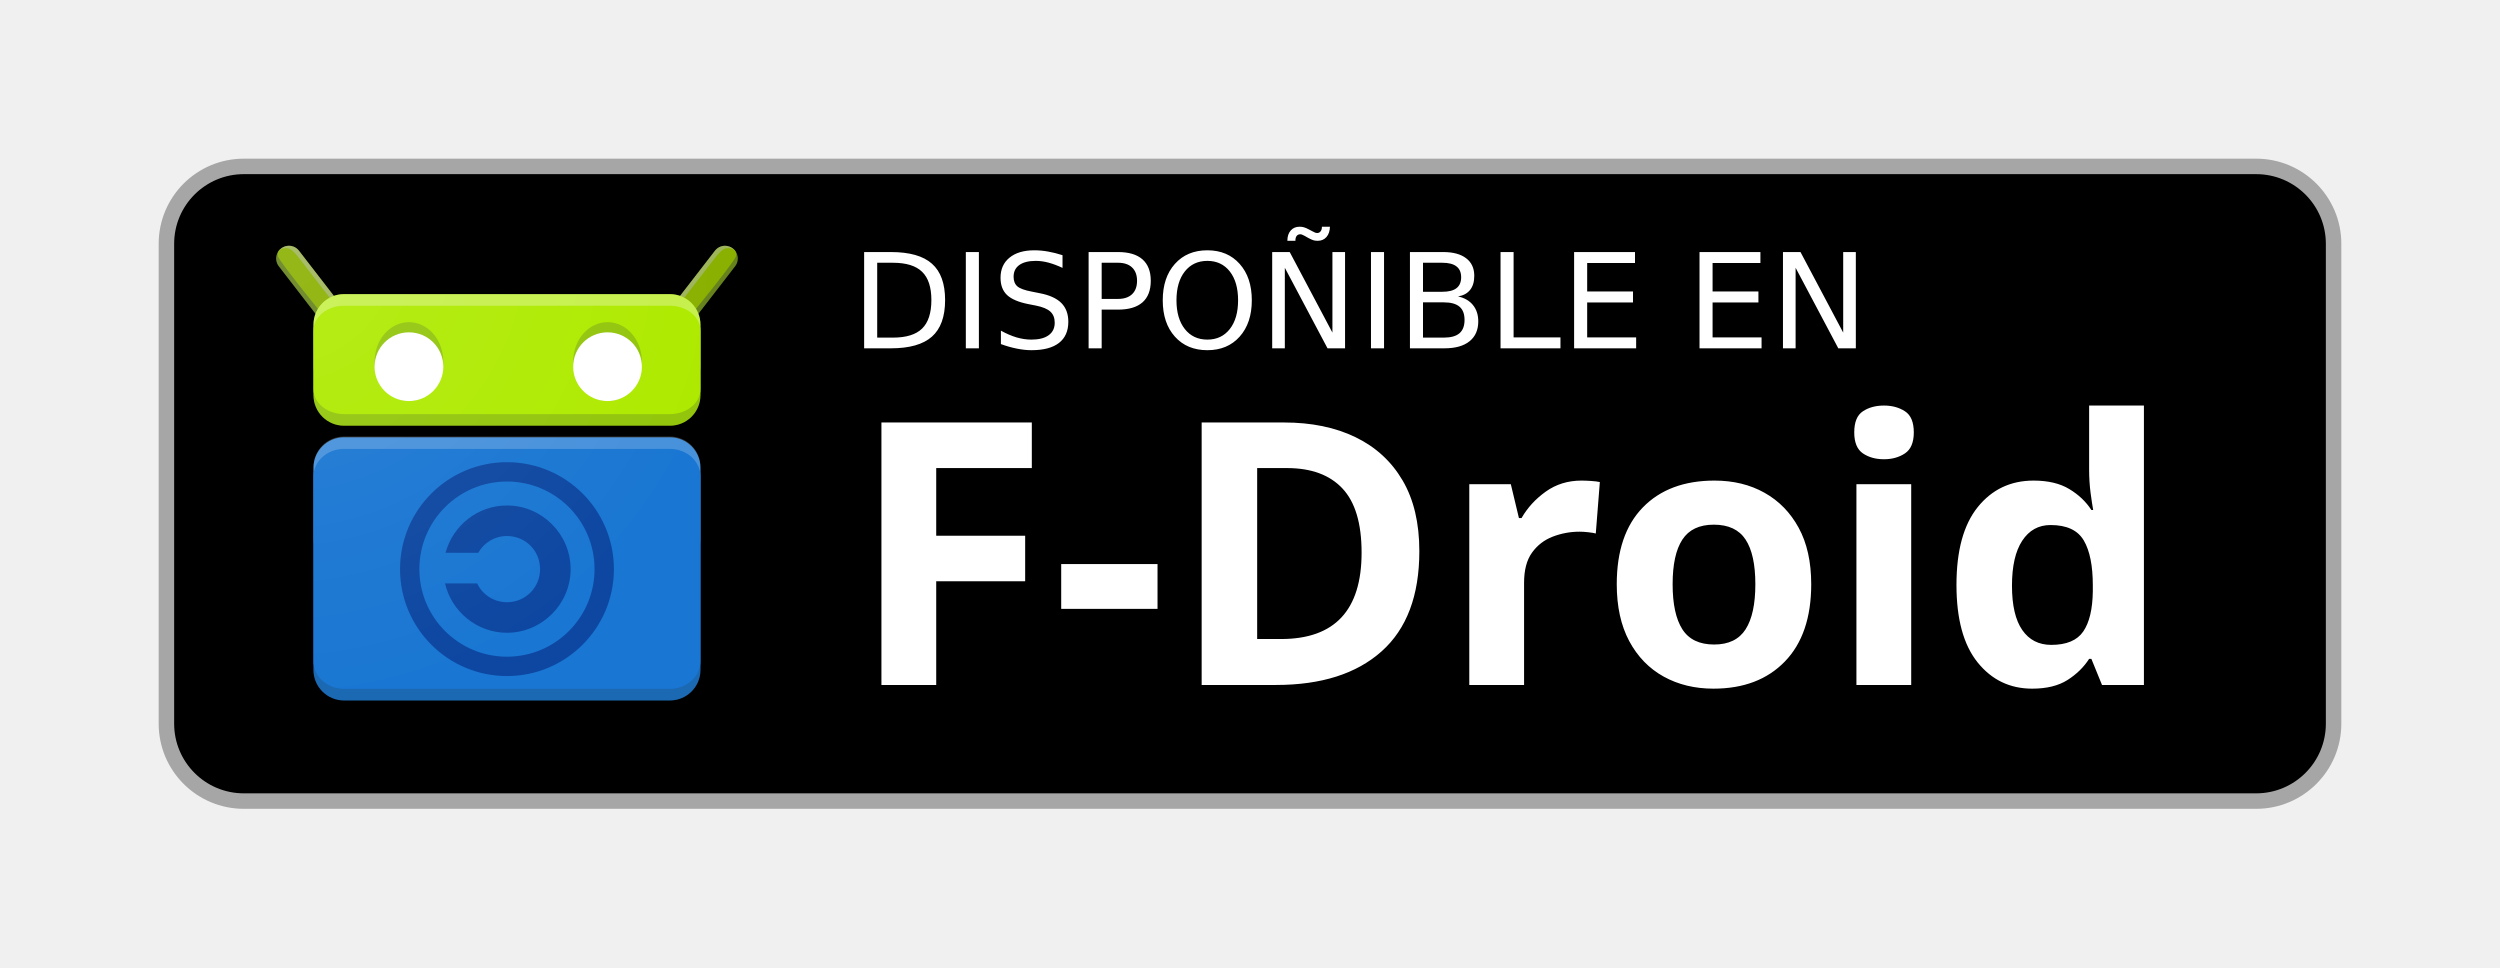
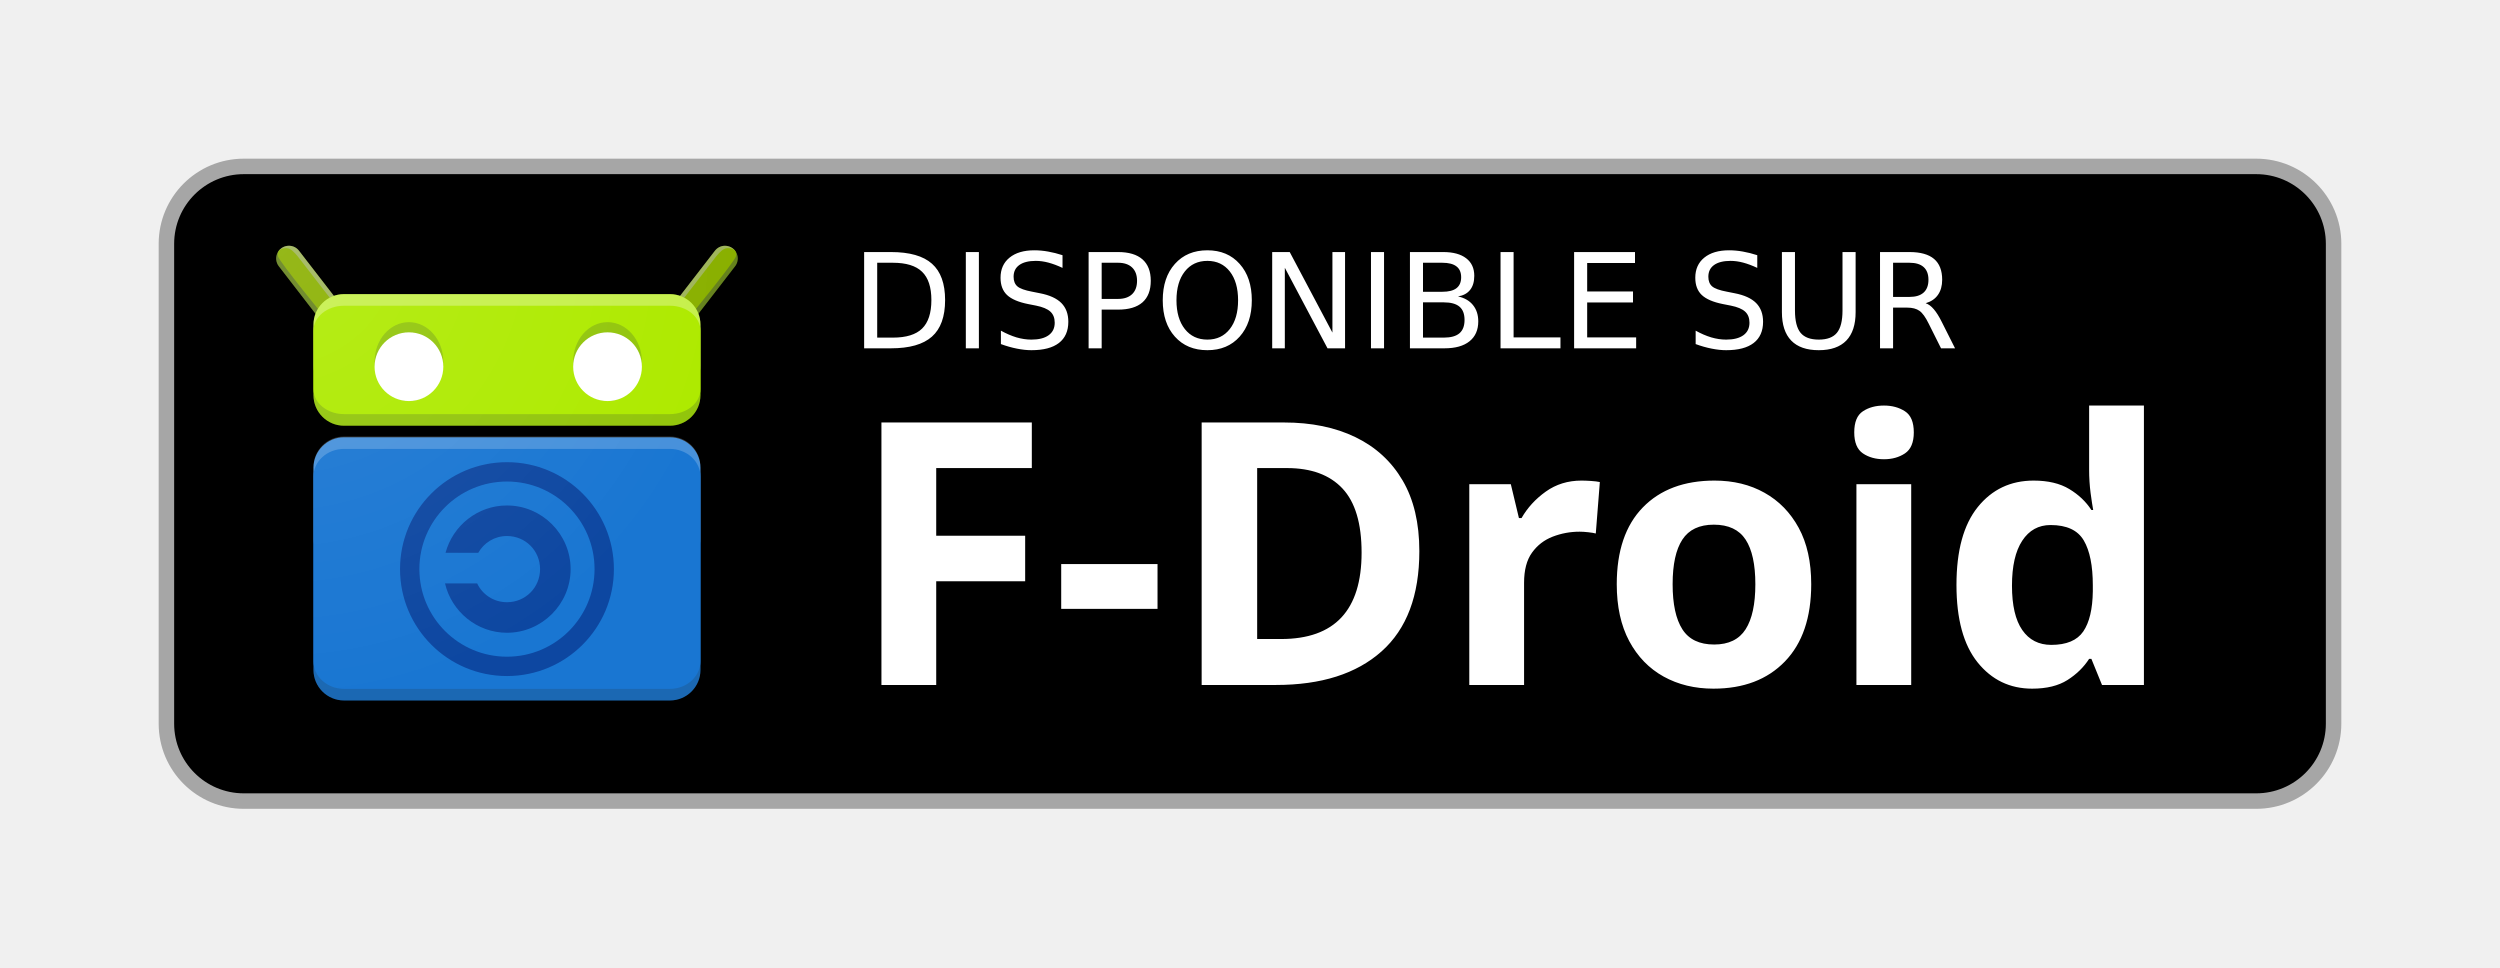
<svg xmlns="http://www.w3.org/2000/svg" xmlns:xlink="http://www.w3.org/1999/xlink" width="646" height="250" id="svg8502" version="1.1">
  <defs id="defs8504">
    <linearGradient id="linearGradient4392">
      <stop style="stop-color:#ffffff;stop-opacity:0.098" offset="0" id="stop4394" />
      <stop style="stop-color:#ffffff;stop-opacity:0" offset="1" id="stop4396" />
    </linearGradient>
    <radialGradient xlink:href="#linearGradient4392" id="radialGradient4398" cx="113" cy="-12.89" fx="113" fy="-12.89" r="59.662" gradientTransform="matrix(-4.3416142e-8,1.961051,-1.977812,2.8493899e-8,254.5069,78.76343)" gradientUnits="userSpaceOnUse" />
  </defs>
  <g id="layer1" transform="translate(-289,-312.3622)">
    <rect style="color:#000000;display:inline;overflow:visible;visibility:visible;fill:#000000;fill-opacity:1;fill-rule:nonzero;stroke:#a6a6a6;stroke-width:4;stroke-miterlimit:4;stroke-dasharray:none;stroke-opacity:1;marker:none;enable-background:accumulate" id="rect3007" width="560" height="164" x="332" y="355.362" rx="20" ry="20" />
    <text id="text3013" y="402.367" x="508.951" style="color:#000000;font-style:normal;font-variant:normal;font-weight:normal;font-stretch:normal;font-size:12.395px;line-height:100%;font-family:'DejaVu Sans';-inkscape-font-specification:'DejaVu Sans';letter-spacing:0px;word-spacing:0px;display:inline;overflow:visible;visibility:visible;fill:#ffffff;fill-opacity:1;fill-rule:nonzero;stroke:none;stroke-width:1px;marker:none;enable-background:accumulate" xml:space="preserve">
-       <tspan y="402.367" x="508.951" id="tspan3015" style="font-style:normal;font-variant:normal;font-weight:normal;font-stretch:normal;font-size:34.125px;font-family:'DejaVu Sans';-inkscape-font-specification:'DejaVu Sans'">DISPOÑIBLE EN</tspan>
+       <tspan y="402.367" x="508.951" id="tspan3015" style="font-style:normal;font-variant:normal;font-weight:normal;font-stretch:normal;font-size:34.125px;font-family:'DejaVu Sans';-inkscape-font-specification:'DejaVu Sans'">DISPONIBLE SUR</tspan>
    </text>
    <text xml:space="preserve" style="color:#000000;font-style:normal;font-variant:normal;font-weight:bold;font-stretch:normal;font-size:29.709px;line-height:100%;font-family:Rokkitt;-inkscape-font-specification:'Rokkitt Bold';text-align:start;letter-spacing:0px;word-spacing:0px;writing-mode:lr-tb;text-anchor:start;display:inline;overflow:visible;visibility:visible;fill:#ffffff;fill-opacity:1;fill-rule:nonzero;stroke:none;stroke-width:1px;marker:none;enable-background:accumulate" x="508.213" y="489.361" id="text5902">
      <tspan id="tspan5904" x="508.213" y="489.361" style="font-style:normal;font-variant:normal;font-weight:bold;font-stretch:normal;font-size:95px;line-height:100%;font-family:'Roboto Slab';-inkscape-font-specification:'Roboto Slab Bold';text-align:start;writing-mode:lr-tb;text-anchor:start;fill:#ffffff;fill-opacity:1">F-Droid</tspan>
    </text>
    <g id="g4400" transform="translate(80.99999,76)">
      <g id="g5012" transform="matrix(2.631588,0,0,2.631575,275.8423,-2346.475)">
        <g transform="matrix(-1,0,0,1,47.99978,0)" id="g4179">
          <path id="path4181" d="m 2.589,1006.862 4.25,5.5" style="fill:#8ab000;fill-opacity:1;fill-rule:evenodd;stroke:#769616;stroke-width:2.5;stroke-linecap:round;stroke-linejoin:miter;stroke-miterlimit:4;stroke-dasharray:none;stroke-opacity:1" />
          <path style="color:#000000;font-style:normal;font-variant:normal;font-weight:normal;font-stretch:normal;font-size:medium;line-height:normal;font-family:sans-serif;text-indent:0;text-align:start;text-decoration:none;text-decoration-line:none;text-decoration-style:solid;text-decoration-color:#000000;letter-spacing:normal;word-spacing:normal;text-transform:none;direction:ltr;block-progression:tb;writing-mode:lr-tb;baseline-shift:baseline;text-anchor:start;white-space:normal;clip-rule:nonzero;display:inline;overflow:visible;visibility:visible;opacity:1;isolation:auto;mix-blend-mode:normal;color-interpolation:sRGB;color-interpolation-filters:linearRGB;solid-color:#000000;solid-opacity:1;fill:#ffffff;fill-opacity:0.298;fill-rule:evenodd;stroke:none;stroke-width:2.5;stroke-linecap:round;stroke-linejoin:miter;stroke-miterlimit:4;stroke-dasharray:none;stroke-dashoffset:0;stroke-opacity:1;color-rendering:auto;image-rendering:auto;shape-rendering:auto;text-rendering:auto;enable-background:accumulate" d="m 2.611,1005.609 c -0.453,0.012 -0.762,0.189 -0.981,0.449 2.027,2.409 2.368,2.792 5.135,6.221 1.02,1.319 2.082,0.637 1.062,-0.682 l -4.25,-5.5 c -0.229,-0.306 -0.585,-0.478 -0.967,-0.488 z" id="path4183" />
          <path style="color:#000000;font-style:normal;font-variant:normal;font-weight:normal;font-stretch:normal;font-size:medium;line-height:normal;font-family:sans-serif;text-indent:0;text-align:start;text-decoration:none;text-decoration-line:none;text-decoration-style:solid;text-decoration-color:#000000;letter-spacing:normal;word-spacing:normal;text-transform:none;direction:ltr;block-progression:tb;writing-mode:lr-tb;baseline-shift:baseline;text-anchor:start;white-space:normal;clip-rule:nonzero;display:inline;overflow:visible;visibility:visible;opacity:1;isolation:auto;mix-blend-mode:normal;color-interpolation:sRGB;color-interpolation-filters:linearRGB;solid-color:#000000;solid-opacity:1;fill:#263238;fill-opacity:0.2;fill-rule:evenodd;stroke:none;stroke-width:2.5;stroke-linecap:round;stroke-linejoin:miter;stroke-miterlimit:4;stroke-dasharray:none;stroke-dashoffset:0;stroke-opacity:1;color-rendering:auto;image-rendering:auto;shape-rendering:auto;text-rendering:auto;enable-background:accumulate" d="m 1.622,1006.071 c -0.124,0.148 -0.561,0.805 -0.022,1.556 l 4.25,5.5 c 1.02,1.319 1.15,-0.612 1.15,-0.612 0,0 -3.734,-4.51 -5.377,-6.444 z" id="path4185" />
          <path style="color:#000000;font-style:normal;font-variant:normal;font-weight:normal;font-stretch:normal;font-size:medium;line-height:normal;font-family:sans-serif;text-indent:0;text-align:start;text-decoration:none;text-decoration-line:none;text-decoration-style:solid;text-decoration-color:#000000;letter-spacing:normal;word-spacing:normal;text-transform:none;direction:ltr;block-progression:tb;writing-mode:lr-tb;baseline-shift:baseline;text-anchor:start;white-space:normal;clip-rule:nonzero;display:inline;overflow:visible;visibility:visible;opacity:1;isolation:auto;mix-blend-mode:normal;color-interpolation:sRGB;color-interpolation-filters:linearRGB;solid-color:#000000;solid-opacity:1;fill:#8ab000;fill-opacity:1;fill-rule:evenodd;stroke:none;stroke-width:2.5;stroke-linecap:round;stroke-linejoin:miter;stroke-miterlimit:4;stroke-dasharray:none;stroke-dashoffset:0;stroke-opacity:1;color-rendering:auto;image-rendering:auto;shape-rendering:auto;text-rendering:auto;enable-background:accumulate" d="m 2.338,1005.844 c -0.438,0 -0.96,0.142 -0.824,0.799 0.104,0.502 4.661,6.074 4.661,6.074 1.02,1.319 2.493,0.676 1.474,-0.642 l -4.234,-5.473 c -0.26,-0.29 -0.609,-0.744 -1.076,-0.758 z" id="path4187" />
        </g>
        <g id="g4955">
          <path style="fill:#8ab000;fill-opacity:1;fill-rule:evenodd;stroke:#769616;stroke-width:2.5;stroke-linecap:round;stroke-linejoin:miter;stroke-miterlimit:4;stroke-dasharray:none;stroke-opacity:1" d="m 2.589,1006.862 4.25,5.5" id="path4945" />
          <path id="path4947" d="m 2.611,1005.609 c -0.453,0.012 -0.762,0.189 -0.981,0.449 2.027,2.409 2.368,2.792 5.135,6.221 1.02,1.319 2.082,0.637 1.062,-0.682 l -4.25,-5.5 c -0.229,-0.306 -0.585,-0.478 -0.967,-0.488 z" style="color:#000000;font-style:normal;font-variant:normal;font-weight:normal;font-stretch:normal;font-size:medium;line-height:normal;font-family:sans-serif;text-indent:0;text-align:start;text-decoration:none;text-decoration-line:none;text-decoration-style:solid;text-decoration-color:#000000;letter-spacing:normal;word-spacing:normal;text-transform:none;direction:ltr;block-progression:tb;writing-mode:lr-tb;baseline-shift:baseline;text-anchor:start;white-space:normal;clip-rule:nonzero;display:inline;overflow:visible;visibility:visible;opacity:1;isolation:auto;mix-blend-mode:normal;color-interpolation:sRGB;color-interpolation-filters:linearRGB;solid-color:#000000;solid-opacity:1;fill:#ffffff;fill-opacity:0.298;fill-rule:evenodd;stroke:none;stroke-width:2.5;stroke-linecap:round;stroke-linejoin:miter;stroke-miterlimit:4;stroke-dasharray:none;stroke-dashoffset:0;stroke-opacity:1;color-rendering:auto;image-rendering:auto;shape-rendering:auto;text-rendering:auto;enable-background:accumulate" />
          <path id="path4951" d="m 1.622,1006.071 c -0.124,0.148 -0.561,0.805 -0.022,1.556 l 4.25,5.5 c 1.02,1.319 1.15,-0.612 1.15,-0.612 0,0 -3.734,-4.51 -5.377,-6.444 z" style="color:#000000;font-style:normal;font-variant:normal;font-weight:normal;font-stretch:normal;font-size:medium;line-height:normal;font-family:sans-serif;text-indent:0;text-align:start;text-decoration:none;text-decoration-line:none;text-decoration-style:solid;text-decoration-color:#000000;letter-spacing:normal;word-spacing:normal;text-transform:none;direction:ltr;block-progression:tb;writing-mode:lr-tb;baseline-shift:baseline;text-anchor:start;white-space:normal;clip-rule:nonzero;display:inline;overflow:visible;visibility:visible;opacity:1;isolation:auto;mix-blend-mode:normal;color-interpolation:sRGB;color-interpolation-filters:linearRGB;solid-color:#000000;solid-opacity:1;fill:#263238;fill-opacity:0.2;fill-rule:evenodd;stroke:none;stroke-width:2.5;stroke-linecap:round;stroke-linejoin:miter;stroke-miterlimit:4;stroke-dasharray:none;stroke-dashoffset:0;stroke-opacity:1;color-rendering:auto;image-rendering:auto;shape-rendering:auto;text-rendering:auto;enable-background:accumulate" />
          <path id="path4925" d="m 2.338,1005.844 c -0.438,0 -0.96,0.142 -0.824,0.799 0.104,0.502 4.661,6.074 4.661,6.074 1.02,1.319 2.493,0.676 1.474,-0.642 l -4.234,-5.473 c -0.26,-0.29 -0.609,-0.744 -1.076,-0.758 z" style="color:#000000;font-style:normal;font-variant:normal;font-weight:normal;font-stretch:normal;font-size:medium;line-height:normal;font-family:sans-serif;text-indent:0;text-align:start;text-decoration:none;text-decoration-line:none;text-decoration-style:solid;text-decoration-color:#000000;letter-spacing:normal;word-spacing:normal;text-transform:none;direction:ltr;block-progression:tb;writing-mode:lr-tb;baseline-shift:baseline;text-anchor:start;white-space:normal;clip-rule:nonzero;display:inline;overflow:visible;visibility:visible;opacity:1;isolation:auto;mix-blend-mode:normal;color-interpolation:sRGB;color-interpolation-filters:linearRGB;solid-color:#000000;solid-opacity:1;fill:#8ab000;fill-opacity:1;fill-rule:evenodd;stroke:none;stroke-width:2.5;stroke-linecap:round;stroke-linejoin:miter;stroke-miterlimit:4;stroke-dasharray:none;stroke-dashoffset:0;stroke-opacity:1;color-rendering:auto;image-rendering:auto;shape-rendering:auto;text-rendering:auto;enable-background:accumulate" />
        </g>
        <g id="g4967" transform="translate(42,0)">
          <rect ry="3" rx="3" y="1010.36" x="-37" height="12.92" width="38" id="rect4144" style="opacity:1;fill:#aeea00;fill-opacity:1;stroke:none;stroke-width:3;stroke-linecap:round;stroke-linejoin:miter;stroke-miterlimit:3;stroke-dasharray:none;stroke-dashoffset:0;stroke-opacity:1" />
          <rect style="opacity:1;fill:#263238;fill-opacity:0.2;stroke:none;stroke-width:3;stroke-linecap:round;stroke-linejoin:miter;stroke-miterlimit:3;stroke-dasharray:none;stroke-dashoffset:0;stroke-opacity:1" id="rect4961" width="38" height="10" x="-37" y="1013.279" rx="3" ry="3" />
          <rect style="opacity:1;fill:#ffffff;fill-opacity:0.298;stroke:none;stroke-width:3;stroke-linecap:round;stroke-linejoin:miter;stroke-miterlimit:3;stroke-dasharray:none;stroke-dashoffset:0;stroke-opacity:1" id="rect4963" width="38" height="10" x="-37" y="1010.362" rx="3" ry="3" />
          <rect style="opacity:1;fill:#aeea00;fill-opacity:1;stroke:none;stroke-width:3;stroke-linecap:round;stroke-linejoin:miter;stroke-miterlimit:3;stroke-dasharray:none;stroke-dashoffset:0;stroke-opacity:1" id="rect4965" width="38" height="10.641" x="-37" y="1011.5" rx="3" ry="2.456" />
        </g>
        <g transform="translate(0,-0.1025909)" id="g4979">
          <rect ry="3" rx="3" y="1024.522" x="5" height="25.84" width="38" id="rect4146" style="opacity:1;fill:#1976d2;fill-opacity:1;stroke:none;stroke-width:3;stroke-linecap:round;stroke-linejoin:miter;stroke-miterlimit:3;stroke-dasharray:none;stroke-dashoffset:0;stroke-opacity:1" />
          <rect style="opacity:1;fill:#263238;fill-opacity:0.2;stroke:none;stroke-width:3;stroke-linecap:round;stroke-linejoin:miter;stroke-miterlimit:3;stroke-dasharray:none;stroke-dashoffset:0;stroke-opacity:1" id="rect4973" width="38" height="13" x="5" y="1037.362" rx="3" ry="3" />
          <rect style="opacity:1;fill:#ffffff;fill-opacity:0.2;stroke:none;stroke-width:3;stroke-linecap:round;stroke-linejoin:miter;stroke-miterlimit:3;stroke-dasharray:none;stroke-dashoffset:0;stroke-opacity:1" id="rect4975" width="38" height="13" x="5" y="1024.442" rx="3" ry="3" />
          <rect style="opacity:1;fill:#1976d2;fill-opacity:1;stroke:none;stroke-width:3;stroke-linecap:round;stroke-linejoin:miter;stroke-miterlimit:3;stroke-dasharray:none;stroke-dashoffset:0;stroke-opacity:1" id="rect4977" width="38" height="23.56" x="5" y="1025.662" rx="3" ry="2.718" />
        </g>
        <g id="g4211" transform="translate(0,1013.362)">
          <path id="path4161" d="m 24,17.75 c -2.881,0 -5.32,1.985 -6.033,4.65 l 3.213,0 C 21.734,21.415 22.775,20.75 24,20.75 c 1.813,0 3.25,1.437 3.25,3.25 0,1.813 -1.437,3.25 -3.25,3.25 -1.307,0 -2.411,-0.753 -2.93,-1.85 l -3.154,0 C 18.558,28.166 21.048,30.25 24,30.25 c 3.434,0 6.25,-2.816 6.25,-6.25 0,-3.434 -2.816,-6.25 -6.25,-6.25 z" style="color:#000000;font-style:normal;font-variant:normal;font-weight:normal;font-stretch:normal;font-size:medium;line-height:normal;font-family:sans-serif;text-indent:0;text-align:start;text-decoration:none;text-decoration-line:none;text-decoration-style:solid;text-decoration-color:#000000;letter-spacing:normal;word-spacing:normal;text-transform:none;direction:ltr;block-progression:tb;writing-mode:lr-tb;baseline-shift:baseline;text-anchor:start;white-space:normal;clip-rule:nonzero;display:inline;overflow:visible;visibility:visible;opacity:1;isolation:auto;mix-blend-mode:normal;color-interpolation:sRGB;color-interpolation-filters:linearRGB;solid-color:#000000;solid-opacity:1;fill:#0d47a1;fill-opacity:1;fill-rule:nonzero;stroke:none;stroke-width:3;stroke-linecap:round;stroke-linejoin:miter;stroke-miterlimit:4;stroke-dasharray:none;stroke-dashoffset:0;stroke-opacity:1;color-rendering:auto;image-rendering:auto;shape-rendering:auto;text-rendering:auto;enable-background:accumulate" />
          <circle r="9.55" cy="24" cx="24" id="path4209" style="opacity:1;fill:none;fill-opacity:0.404;stroke:#0d47a1;stroke-width:1.9;stroke-linecap:round;stroke-linejoin:miter;stroke-miterlimit:4;stroke-dasharray:none;stroke-dashoffset:0;stroke-opacity:1" />
        </g>
        <g transform="translate(0,0.5000174)" id="g4989">
          <ellipse ry="3.875" rx="3.375" style="opacity:1;fill:#263238;fill-opacity:0.2;stroke:none;stroke-width:1.9;stroke-linecap:round;stroke-linejoin:miter;stroke-miterlimit:4;stroke-dasharray:none;stroke-dashoffset:0;stroke-opacity:0.697" id="circle4985" cx="14.375" cy="1016.487" />
          <circle r="3.375" cy="1016.987" cx="14.375" id="path4859" style="opacity:1;fill:#ffffff;fill-opacity:1;stroke:none;stroke-width:1.9;stroke-linecap:round;stroke-linejoin:miter;stroke-miterlimit:4;stroke-dasharray:none;stroke-dashoffset:0;stroke-opacity:0.697" />
        </g>
        <g id="g4201" transform="translate(19.5,0.5000174)">
          <ellipse cy="1016.487" cx="14.375" id="ellipse4175" style="opacity:1;fill:#263238;fill-opacity:0.2;stroke:none;stroke-width:1.9;stroke-linecap:round;stroke-linejoin:miter;stroke-miterlimit:4;stroke-dasharray:none;stroke-dashoffset:0;stroke-opacity:0.697" rx="3.375" ry="3.875" />
          <circle style="opacity:1;fill:#ffffff;fill-opacity:1;stroke:none;stroke-width:1.9;stroke-linecap:round;stroke-linejoin:miter;stroke-miterlimit:4;stroke-dasharray:none;stroke-dashoffset:0;stroke-opacity:0.697" id="circle4177" cx="14.375" cy="1016.987" r="3.375" />
        </g>
      </g>
      <path id="path4286" d="m 282.715,299.835 a 3.29,3.29 0 0 0 -2.662,5.336 l 9.475,12.262 C 289.192,318.31 289,319.259 289,320.257 l 0,18.211 c 0,4.374 3.521,7.895 7.895,7.895 l 84.211,0 c 4.374,0 7.895,-3.521 7.895,-7.895 l 0,-18.211 c 0,-0.999 -0.19,-1.948 -0.525,-2.826 l 9.473,-12.26 a 3.29,3.29 0 0 0 -2.434,-5.334 3.29,3.29 0 0 0 -2.771,1.311 l -9.014,11.666 c -0.821,-0.288 -1.701,-0.451 -2.623,-0.451 l -84.211,0 c -0.921,0 -1.8,0.164 -2.621,0.451 l -9.016,-11.666 a 3.29,3.29 0 0 0 -2.543,-1.312 z m 14.18,49.527 c -4.374,0 -7.895,3.521 -7.895,7.895 l 0,52.211 c 0,4.374 3.521,7.895 7.895,7.895 l 84.211,0 c 4.374,0 7.895,-3.521 7.895,-7.895 l 0,-52.211 c 0,-4.374 -3.521,-7.895 -7.895,-7.895 l -84.211,0 z" style="color:#000000;font-style:normal;font-variant:normal;font-weight:normal;font-stretch:normal;font-size:medium;line-height:normal;font-family:sans-serif;text-indent:0;text-align:start;text-decoration:none;text-decoration-line:none;text-decoration-style:solid;text-decoration-color:#000000;letter-spacing:normal;word-spacing:normal;text-transform:none;direction:ltr;block-progression:tb;writing-mode:lr-tb;baseline-shift:baseline;text-anchor:start;white-space:normal;clip-rule:nonzero;display:inline;overflow:visible;visibility:visible;opacity:1;isolation:auto;mix-blend-mode:normal;color-interpolation:sRGB;color-interpolation-filters:linearRGB;solid-color:#000000;solid-opacity:1;fill:url(#radialGradient4398);fill-opacity:1;fill-rule:evenodd;stroke:none;stroke-width:6.579;stroke-linecap:round;stroke-linejoin:miter;stroke-miterlimit:4;stroke-dasharray:none;stroke-dashoffset:0;stroke-opacity:1;color-rendering:auto;image-rendering:auto;shape-rendering:auto;text-rendering:auto;enable-background:accumulate" />
    </g>
  </g>
</svg>
